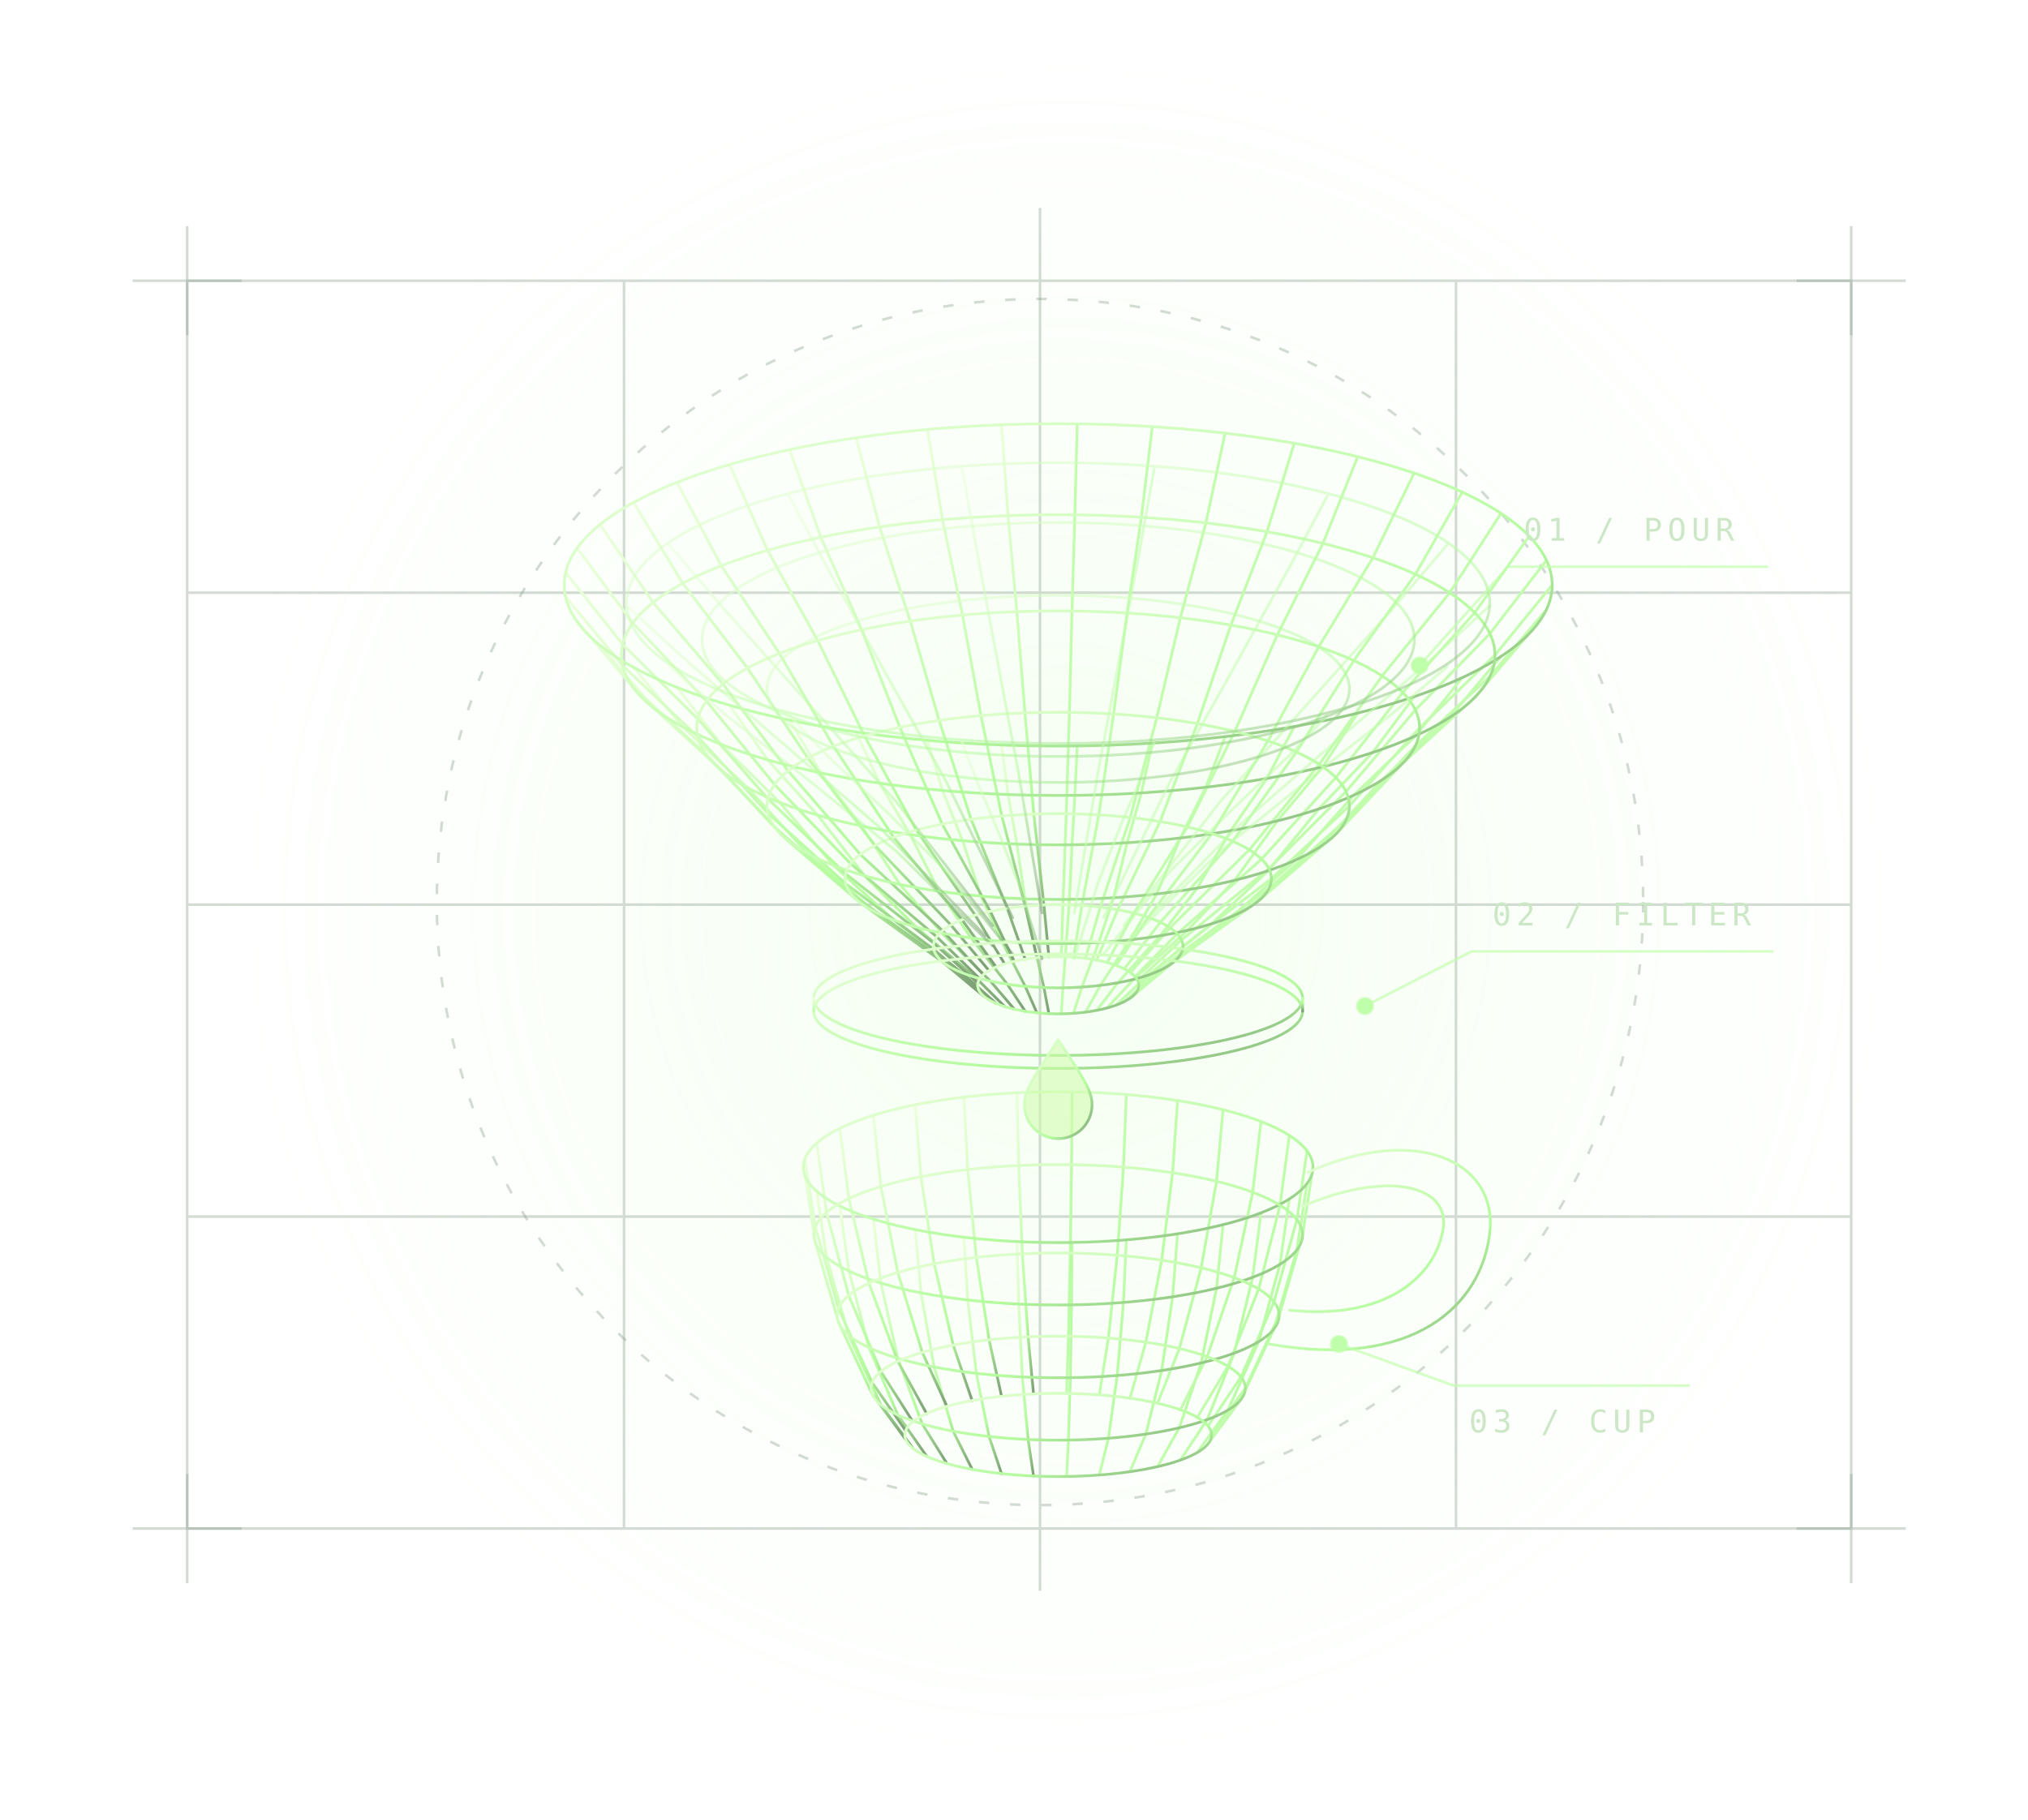
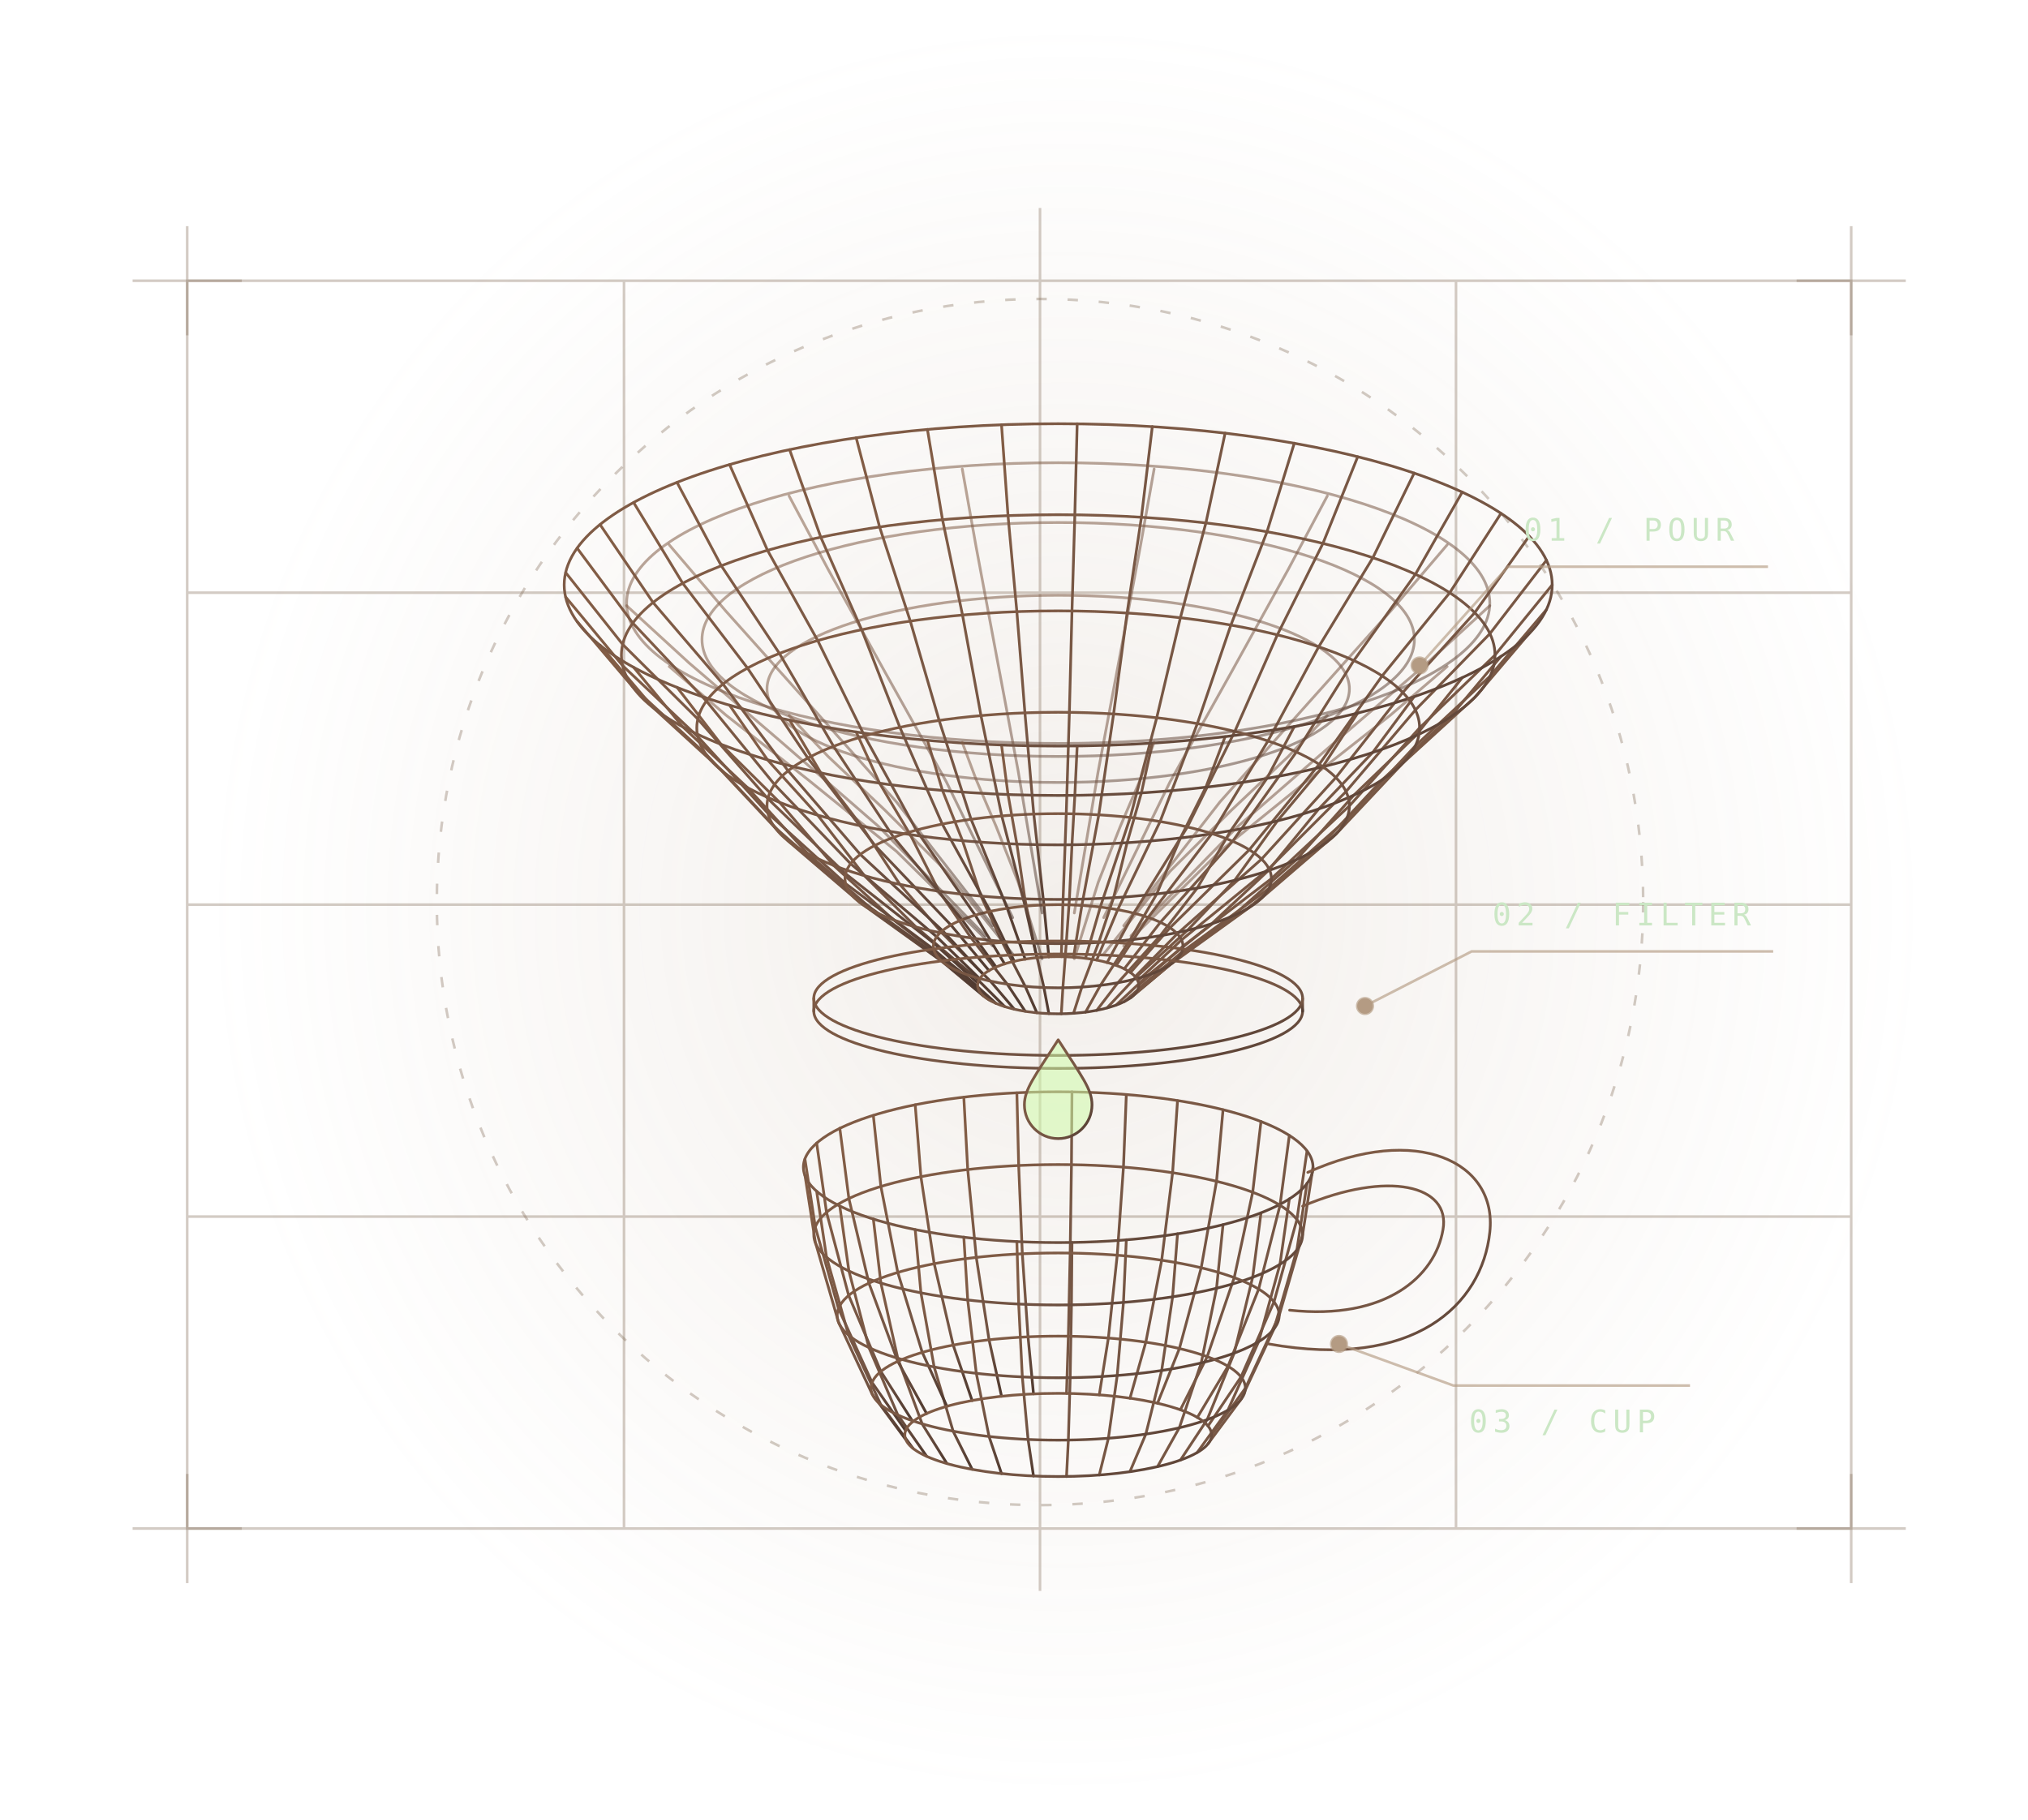
<svg xmlns="http://www.w3.org/2000/svg" viewBox="0 0 780 700" fill="none">
  <defs>
    <radialGradient id="glow">
-       <stop stop-color="#bfffaa" stop-opacity=".16" />
-       <stop offset="1" stop-color="#bfffaa" stop-opacity="0" />
+       <stop stop-color="#b49b83" stop-opacity=".16" />
+       <stop offset="1" stop-color="#b49b83" stop-opacity="0" />
    </radialGradient>
    <linearGradient id="wire" x1="0" y1="0" x2="1" y2="1">
-       <stop stop-color="#eaffda" />
-       <stop offset=".68" stop-color="#b4fc9e" />
-       <stop offset="1" stop-color="#7c9e75" />
+       <stop stop-color="#835d45" />
+       <stop offset=".68" stop-color="#745544" />
+       <stop offset="1" stop-color="#503a30" />
    </linearGradient>
  </defs>
  <ellipse cx="410" cy="350" rx="330" ry="340" fill="url(#glow)" />
-   <g stroke="#829884" stroke-opacity=".34" stroke-width="1">
+   <g stroke="#806854" stroke-opacity=".34" stroke-width="1">
    <path d="M72 108h640v480H72zM240 108v480M400 80v532M560 108v480M72 228h640M72 348h640M72 468h640" />
    <circle cx="400" cy="347" r="232" stroke-dasharray="4 8" />
    <path d="M51 108h42m-21-21v42m619-21h42m-21-21v42M51 588h42m-21-21v42m619-21h42m-21-21v42" />
  </g>
  <g stroke="url(#wire)" stroke-width="1.05" stroke-linecap="round" stroke-linejoin="round">
    <polyline points="597.0,225.0 575.0,252.0 546.0,280.0 519.0,310.0 489.0,338.0 455.0,364.0 438.0,379.0" />
    <polyline points="594.8,234.5 573.0,260.2 544.4,286.9 517.7,315.5 488.0,341.8 454.4,366.4 437.6,380.7" />
    <polyline points="588.1,243.7 567.2,268.3 539.5,293.6 513.8,320.9 485.2,345.5 452.8,368.8 436.6,382.3" />
    <polyline points="577.3,252.5 557.6,276.0 531.6,300.0 507.4,326.0 480.5,349.1 450.0,371.1 434.8,383.9" />
    <polyline points="562.4,260.7 544.4,283.1 520.7,305.9 498.6,330.7 474.1,352.4 446.3,373.2 432.4,385.3" />
    <polyline points="543.9,268.0 528.0,289.4 507.2,311.2 487.7,335.0 466.1,355.3 441.6,375.1 429.3,386.6" />
    <polyline points="522.2,274.3 508.8,294.9 491.3,315.8 474.9,338.6 456.7,357.9 436.1,376.7 425.8,387.7" />
    <polyline points="497.8,279.5 487.3,299.4 473.4,319.5 460.5,341.6 446.2,360.0 429.9,378.1 421.8,388.7" />
    <polyline points="471.2,283.4 463.8,302.8 454.0,322.4 444.9,343.9 434.7,361.5 423.2,379.1 417.5,389.4" />
    <polyline points="443.2,285.9 439.0,305.0 433.5,324.2 428.3,345.3 422.6,362.5 416.1,379.7 412.9,389.8" />
    <polyline points="414.3,287.0 413.4,306.0 412.3,325.0 411.3,346.0 410.1,363.0 408.8,380.0 408.2,390.0" />
    <polyline points="385.2,286.6 387.7,305.6 391.1,324.7 394.2,345.8 397.6,362.8 401.5,379.9 403.4,389.9" />
    <polyline points="356.7,284.8 362.5,304.1 370.2,323.4 377.3,344.7 385.3,362.1 394.3,379.4 398.8,389.6" />
    <polyline points="329.3,281.6 338.3,301.3 350.1,321.1 361.2,342.9 373.5,360.8 387.4,378.6 394.3,389.0" />
    <polyline points="303.7,277.0 315.7,297.3 331.4,317.8 346.1,340.2 362.4,359.0 380.9,377.4 390.1,388.2" />
    <polyline points="280.6,271.3 295.2,292.3 314.5,313.6 332.5,336.9 352.4,356.7 375.1,375.9 386.4,387.2" />
    <polyline points="260.4,264.4 277.4,286.4 299.8,308.6 320.6,332.9 343.7,353.9 370.0,374.2 383.1,386.0" />
    <polyline points="243.7,256.7 262.6,279.6 287.5,303.0 310.7,328.4 336.5,350.8 365.7,372.2 380.4,384.6" />
    <polyline points="230.8,248.2 251.2,272.2 278.1,296.8 303.1,323.5 330.9,347.3 362.5,370.0 378.2,383.1" />
    <polyline points="222.0,239.1 243.4,264.3 271.7,290.3 297.9,318.2 327.2,343.7 360.3,367.6 376.8,381.5" />
    <polyline points="217.6,229.7 239.5,256.1 268.4,283.4 295.3,312.8 325.2,339.9 359.1,365.2 376.1,379.8" />
    <polyline points="217.6,220.3 239.5,247.9 268.4,276.6 295.3,307.2 325.2,336.1 359.1,362.8 376.1,378.2" />
    <polyline points="222.0,210.9 243.4,239.7 271.7,269.7 297.9,301.8 327.2,332.3 360.3,360.4 376.8,376.5" />
    <polyline points="230.8,201.8 251.2,231.8 278.1,263.2 303.1,296.5 330.9,328.7 362.5,358.0 378.2,374.9" />
    <polyline points="243.7,193.3 262.6,224.4 287.5,257.0 310.7,291.6 336.5,325.2 365.7,355.8 380.4,373.4" />
    <polyline points="260.4,185.6 277.4,217.6 299.8,251.4 320.6,287.1 343.7,322.1 370.0,353.8 383.1,372.0" />
    <polyline points="280.6,178.7 295.2,211.7 314.5,246.4 332.5,283.1 352.4,319.3 375.1,352.1 386.4,370.8" />
    <polyline points="303.7,173.0 315.7,206.7 331.4,242.2 346.1,279.8 362.4,317.0 380.9,350.6 390.1,369.8" />
    <polyline points="329.3,168.4 338.3,202.7 350.1,238.9 361.2,277.1 373.5,315.2 387.4,349.4 394.3,369.0" />
    <polyline points="356.7,165.2 362.5,199.9 370.2,236.6 377.3,275.3 385.3,313.9 394.3,348.6 398.8,368.4" />
    <polyline points="385.2,163.4 387.7,198.4 391.1,235.3 394.2,274.2 397.6,313.2 401.5,348.1 403.4,368.1" />
    <polyline points="414.3,163.0 413.4,198.0 412.3,235.0 411.3,274.0 410.1,313.0 408.8,348.0 408.2,368.0" />
    <polyline points="443.2,164.1 439.0,199.0 433.5,235.8 428.3,274.7 422.6,313.5 416.1,348.3 412.9,368.2" />
    <polyline points="471.2,166.6 463.8,201.2 454.0,237.6 444.9,276.1 434.7,314.5 423.2,348.9 417.5,368.6" />
    <polyline points="497.8,170.5 487.3,204.6 473.4,240.5 460.5,278.4 446.2,316.0 429.9,349.9 421.8,369.3" />
    <polyline points="522.2,175.7 508.8,209.1 491.3,244.2 474.9,281.4 456.7,318.1 436.1,351.3 425.8,370.3" />
    <polyline points="543.9,182.0 528.0,214.6 507.2,248.8 487.7,285.0 466.1,320.7 441.6,352.9 429.3,371.4" />
    <polyline points="562.4,189.3 544.4,220.9 520.7,254.1 498.6,289.3 474.1,323.6 446.3,354.8 432.4,372.7" />
    <polyline points="577.3,197.5 557.6,228.0 531.6,260.0 507.4,294.0 480.5,326.9 450.0,356.9 434.8,374.1" />
    <polyline points="588.1,206.3 567.2,235.7 539.5,266.4 513.8,299.1 485.2,330.5 452.8,359.2 436.6,375.7" />
    <polyline points="594.8,215.5 573.0,243.8 544.4,273.1 517.7,304.5 488.0,334.2 454.4,361.6 437.6,377.3" />
    <ellipse cx="407" cy="225" rx="190" ry="62" />
    <ellipse cx="407" cy="252" rx="168" ry="54" />
    <ellipse cx="407" cy="280" rx="139" ry="45" />
    <ellipse cx="407" cy="310" rx="112" ry="36" />
    <ellipse cx="407" cy="338" rx="82" ry="25" />
    <ellipse cx="407" cy="364" rx="48" ry="16" />
    <ellipse cx="407" cy="379" rx="31" ry="11" />
    <g stroke-opacity=".54">
      <polyline points="573.0,233.0 549.0,255.0 514.0,285.0 476.0,318.0 435.0,360.0" />
      <polyline points="556.6,256.4 534.9,275.0 503.4,299.8 469.2,327.5 432.2,363.9" />
      <polyline points="510.5,275.2 495.5,291.0 473.7,311.6 450.0,335.2 424.5,367.0" />
      <polyline points="443.9,285.6 438.6,299.8 430.8,318.1 422.4,339.4 413.2,368.8" />
      <polyline points="370.1,285.6 375.4,299.8 383.2,318.1 391.6,339.4 400.8,368.8" />
      <polyline points="303.5,275.2 318.5,291.0 340.3,311.6 364.0,335.2 389.5,367.0" />
      <polyline points="257.4,256.4 279.1,275.0 310.6,299.8 344.8,327.5 381.8,363.9" />
      <polyline points="241.0,233.0 265.0,255.0 300.0,285.0 338.0,318.0 379.0,360.0" />
      <polyline points="257.4,209.6 279.1,235.0 310.6,270.2 344.8,308.5 381.8,356.1" />
      <polyline points="303.5,190.8 318.5,219.0 340.3,258.4 364.0,300.8 389.5,353.0" />
      <polyline points="370.1,180.4 375.4,210.2 383.2,251.9 391.6,296.6 400.8,351.2" />
      <polyline points="443.9,180.4 438.6,210.2 430.8,251.9 422.4,296.6 413.2,351.2" />
      <polyline points="510.5,190.8 495.5,219.0 473.7,258.4 450.0,300.8 424.5,353.0" />
      <polyline points="556.6,209.6 534.9,235.0 503.4,270.2 469.2,308.5 432.2,356.1" />
      <ellipse cx="407" cy="232" rx="166" ry="54" />
      <ellipse cx="407" cy="246" rx="137" ry="45" />
      <ellipse cx="407" cy="265" rx="112" ry="36" />
    </g>
    <ellipse cx="407" cy="384" rx="94" ry="22" />
    <ellipse cx="407" cy="389" rx="94" ry="22" />
    <path d="M313 384v5m188-5v5" />
    <polyline points="505.0,449.0 501.0,475.0 492.0,506.0 479.0,534.0 466.0,552.0" />
    <polyline points="502.7,455.2 498.8,480.8 490.0,511.2 477.3,538.3 464.6,555.4" />
    <polyline points="495.9,461.2 492.3,486.3 484.1,516.1 472.3,542.4 460.5,558.7" />
    <polyline points="485.0,466.6 481.8,491.3 474.7,520.5 464.3,546.1 454.0,561.7" />
    <polyline points="470.4,471.1 467.9,495.6 462.0,524.3 453.6,549.2 445.2,564.2" />
    <polyline points="452.9,474.6 451.0,498.9 446.8,527.2 440.7,551.7 434.6,566.1" />
    <polyline points="433.2,476.9 432.1,501.0 429.7,529.1 426.3,553.3 422.8,567.4" />
    <polyline points="412.3,478.0 412.1,502.0 411.6,530.0 410.9,554.0 410.2,568.0" />
    <polyline points="391.1,477.6 391.8,501.6 393.2,529.7 395.4,553.7 397.5,567.8" />
    <polyline points="370.7,475.9 372.2,500.1 375.5,528.3 380.4,552.6 385.2,566.9" />
    <polyline points="352.0,473.0 354.2,497.3 359.3,525.9 366.6,550.6 373.9,565.2" />
    <polyline points="335.9,468.9 338.8,493.6 345.3,522.5 354.7,547.8 364.2,563.0" />
    <polyline points="323.0,464.0 326.5,488.9 334.2,518.4 345.3,544.3 356.4,560.2" />
    <polyline points="314.1,458.3 317.9,483.6 326.4,513.7 338.8,540.4 351.1,557.1" />
    <polyline points="309.6,452.1 313.6,477.9 322.5,508.6 335.4,536.2 348.3,553.7" />
    <polyline points="309.6,445.9 313.6,472.1 322.5,503.4 335.4,531.8 348.3,550.3" />
    <polyline points="314.1,439.7 317.9,466.4 326.4,498.3 338.8,527.6 351.1,546.9" />
    <polyline points="323.0,434.0 326.5,461.1 334.2,493.6 345.3,523.7 356.4,543.8" />
    <polyline points="335.9,429.1 338.8,456.4 345.3,489.5 354.7,520.2 364.2,541.0" />
    <polyline points="352.0,425.0 354.2,452.7 359.3,486.1 366.6,517.4 373.9,538.8" />
    <polyline points="370.7,422.1 372.2,449.9 375.5,483.7 380.4,515.4 385.2,537.1" />
    <polyline points="391.1,420.4 391.8,448.4 393.2,482.3 395.4,514.3 397.5,536.2" />
    <polyline points="412.3,420.0 412.1,448.0 411.6,482.0 410.9,514.0 410.2,536.0" />
    <polyline points="433.2,421.1 432.1,449.0 429.7,482.9 426.3,514.7 422.8,536.6" />
    <polyline points="452.9,423.4 451.0,451.1 446.8,484.8 440.7,516.3 434.6,537.9" />
    <polyline points="470.4,426.9 467.9,454.4 462.0,487.7 453.6,518.8 445.2,539.8" />
    <polyline points="485.0,431.4 481.8,458.7 474.7,491.5 464.3,521.9 454.0,542.3" />
    <polyline points="495.9,436.8 492.3,463.7 484.1,495.9 472.3,525.6 460.5,545.3" />
    <polyline points="502.7,442.8 498.8,469.2 490.0,500.8 477.3,529.7 464.6,548.6" />
    <ellipse cx="407" cy="449" rx="98" ry="29" />
    <ellipse cx="407" cy="475" rx="94" ry="27" />
    <ellipse cx="407" cy="506" rx="85" ry="24" />
    <ellipse cx="407" cy="534" rx="72" ry="20" />
    <ellipse cx="407" cy="552" rx="59" ry="16" />
    <path d="M503 451c42-19 73-4 70 23-3 28-29 53-85 43m13-53c33-14 57-8 54 9-3 18-22 35-59 31" />
    <path d="M407 400c-9 14-13 19-13 25a13 13 0 0 0 26 0c0-6-4-11-13-25Z" fill="#cffca9" fill-opacity=".54" />
    <path d="M407 77v64m0 7v15" />
  </g>
-   <g stroke="#bfffaa" stroke-opacity=".65" stroke-width="1">
+   <g stroke="#b49b83" stroke-opacity=".65" stroke-width="1">
    <path d="M546 256l34-38h100m-155 169 41-21h116m-167 151 44 16h91" />
-     <circle cx="546" cy="256" r="3" fill="#bfffaa" />
-     <circle cx="525" cy="387" r="3" fill="#bfffaa" />
-     <circle cx="515" cy="517" r="3" fill="#bfffaa" />
+     <circle cx="546" cy="256" r="3" fill="#b49b83" />
+     <circle cx="525" cy="387" r="3" fill="#b49b83" />
+     <circle cx="515" cy="517" r="3" fill="#b49b83" />
  </g>
  <g fill="#cbe7c5" font-size="12" font-family="monospace" letter-spacing="2">
    <text x="586" y="208">01 / POUR</text>
    <text x="574" y="356">02 / FILTER</text>
    <text x="565" y="551">03 / CUP</text>
  </g>
</svg>
